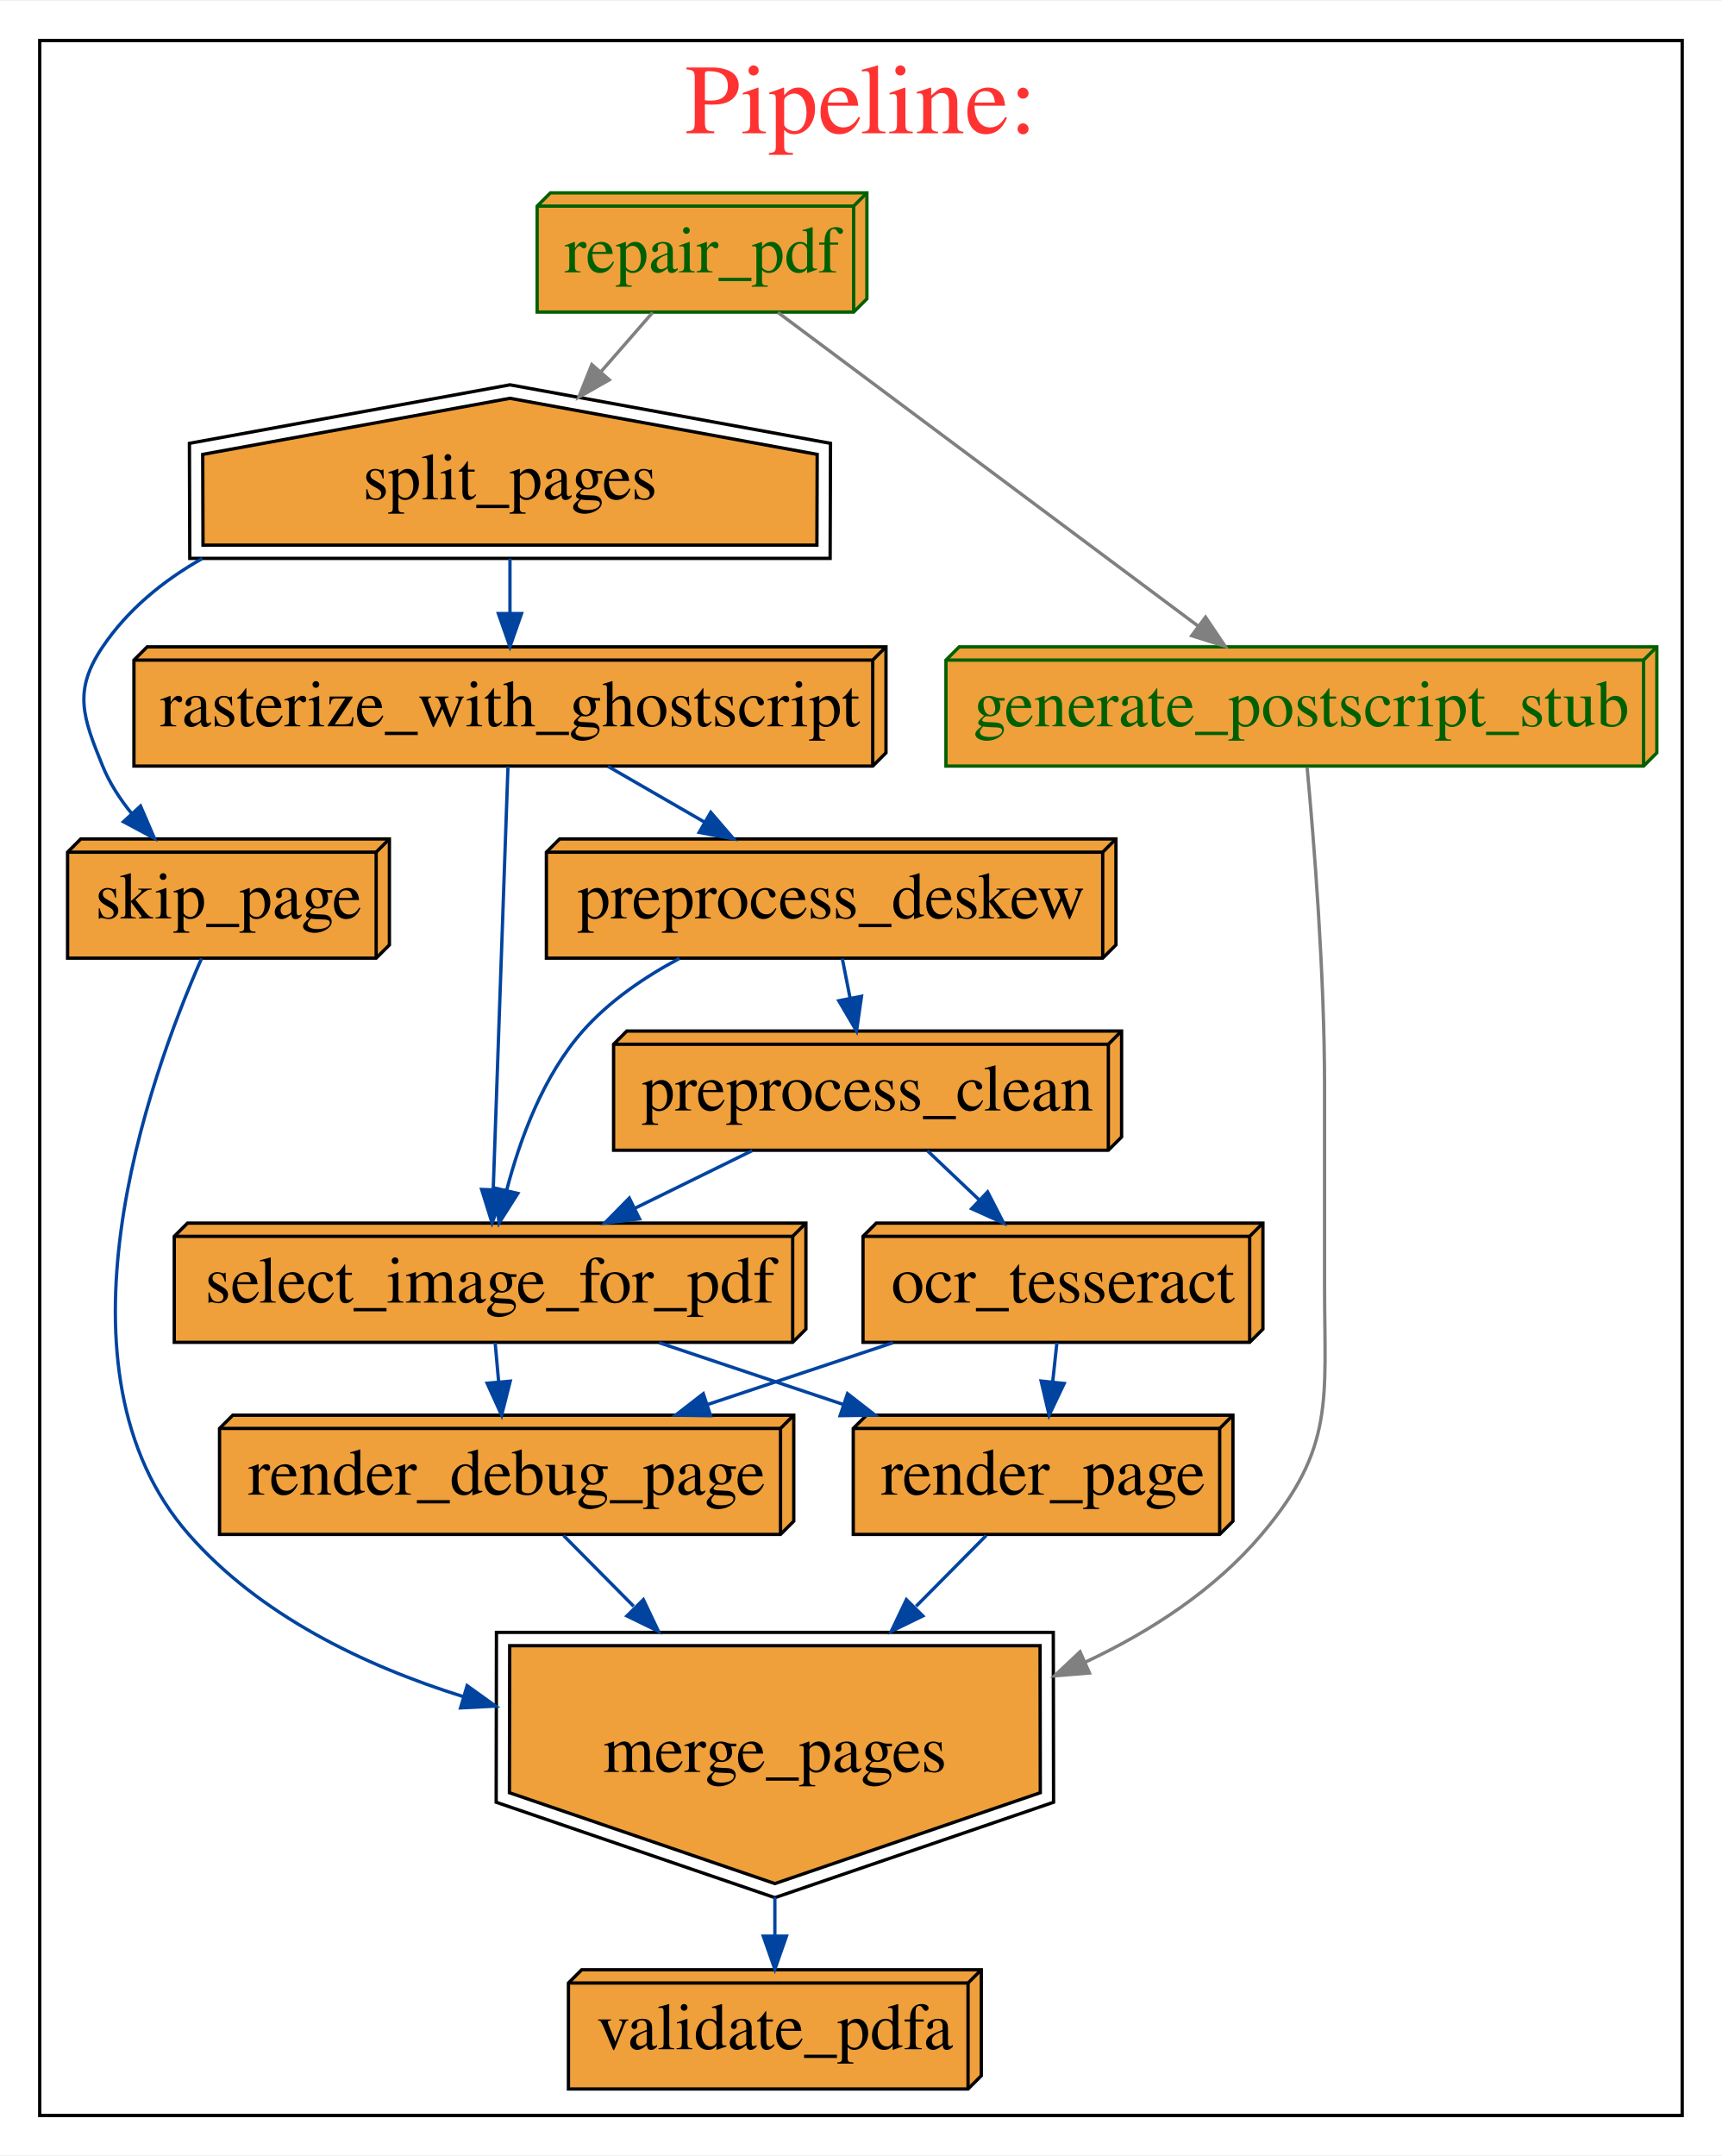
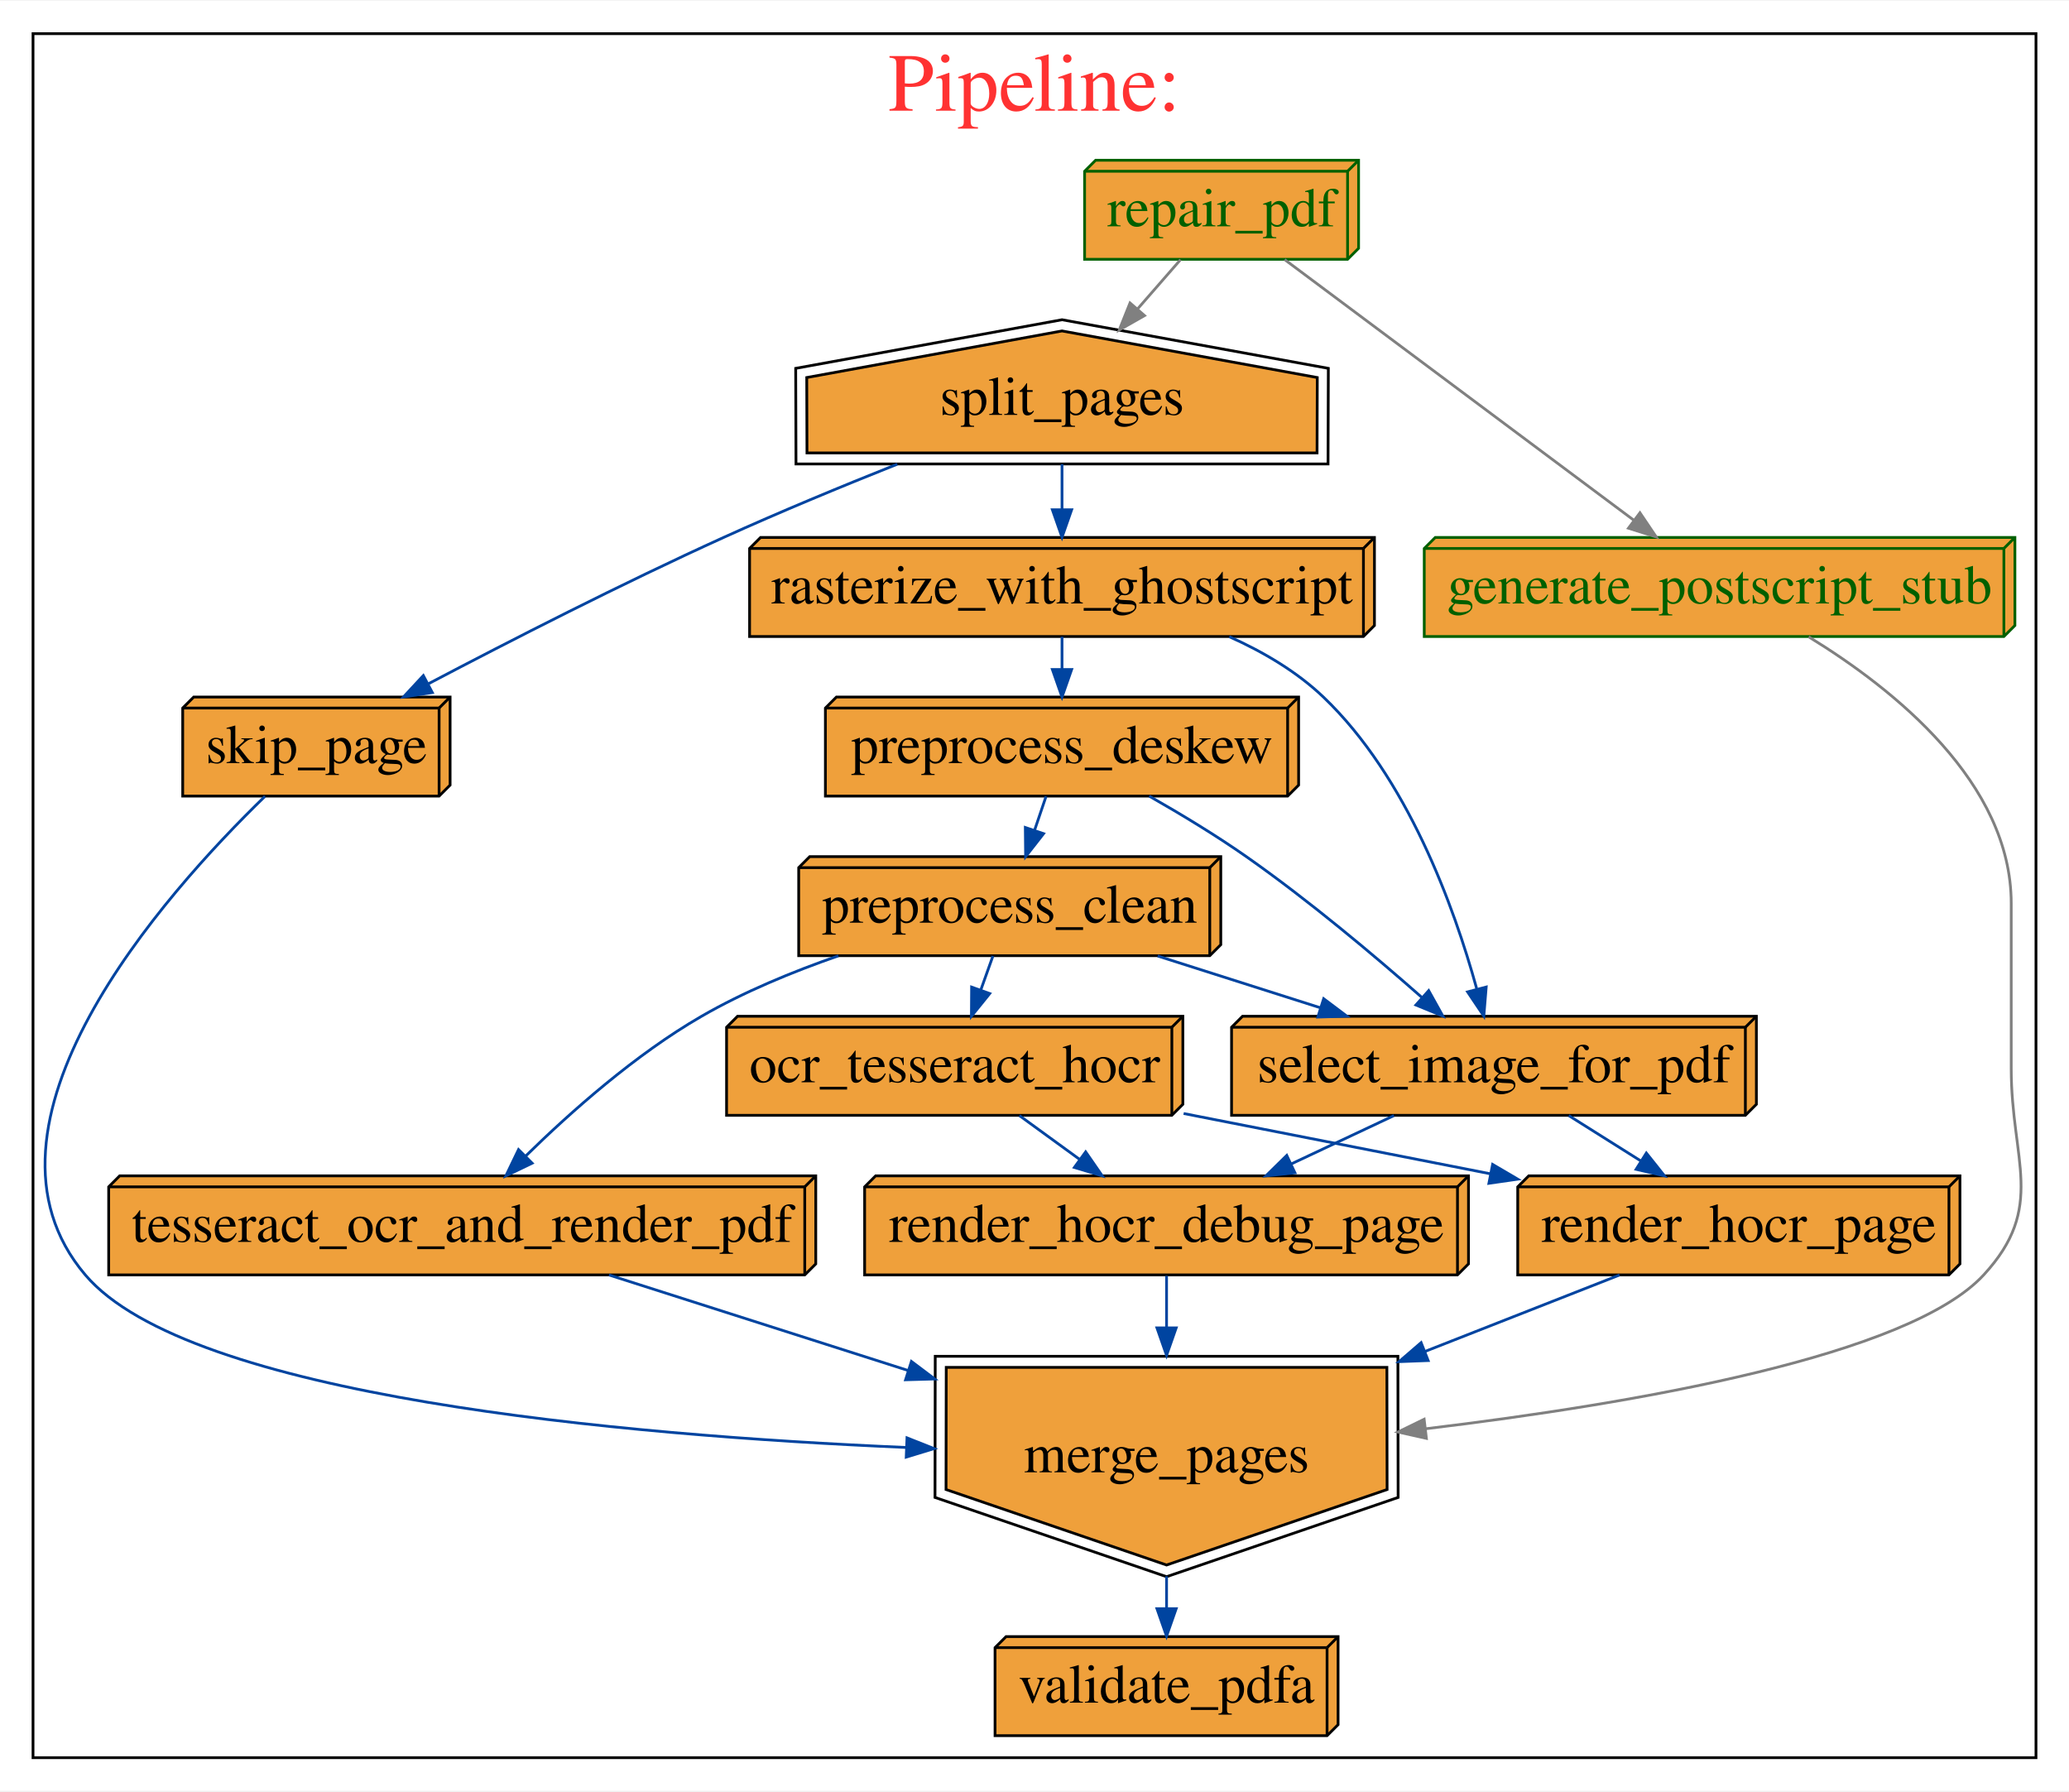
- <svg xmlns="http://www.w3.org/2000/svg" width="520pt" height="651pt" viewBox="0.00 0.00 520.00 650.53">
+ <svg xmlns="http://www.w3.org/2000/svg" width="752pt" height="651pt" viewBox="0.00 0.00 752.00 650.53">
  <g id="graph0" class="graph" transform="scale(1 1) rotate(0) translate(4 646.53)">
-     <polygon fill="white" stroke="none" points="-4,4 -4,-646.53 516,-646.53 516,4 -4,4" />
+     <polygon fill="white" stroke="none" points="-4,4 -4,-646.53 748,-646.53 748,4 -4,4" />
    <g id="clust1" class="cluster">
-       <polygon fill="none" stroke="black" points="8,-8 8,-634.53 504,-634.53 504,-8 8,-8" />
-       <text text-anchor="middle" x="256" y="-606.53" font-family="Times,serif" font-size="30.00" fill="#ff3232">Pipeline:</text>
+       <polygon fill="none" stroke="black" points="8,-8 8,-634.53 736,-634.53 736,-8 8,-8" />
+       <text text-anchor="middle" x="372" y="-606.53" font-family="Times,serif" font-size="30.00" fill="#ff3232">Pipeline:</text>
    </g>
    <g id="node1" class="node">
-       <polygon fill="#efa03b" stroke="#006000" points="257.791,-588.53 162.209,-588.53 158.209,-584.53 158.209,-552.53 253.791,-552.53 257.791,-556.53 257.791,-588.53" />
-       <polyline fill="none" stroke="#006000" points="253.791,-584.53 158.209,-584.53 " />
-       <polyline fill="none" stroke="#006000" points="253.791,-584.53 253.791,-552.53 " />
-       <polyline fill="none" stroke="#006000" points="253.791,-584.53 257.791,-588.53 " />
-       <text text-anchor="middle" x="208" y="-564.53" font-family="Times,serif" font-size="20.00" fill="#006000">repair_pdf</text>
+       <polygon fill="#efa03b" stroke="#006000" points="489.791,-588.53 394.209,-588.53 390.209,-584.53 390.209,-552.53 485.791,-552.53 489.791,-556.53 489.791,-588.53" />
+       <polyline fill="none" stroke="#006000" points="485.791,-584.53 390.209,-584.53 " />
+       <polyline fill="none" stroke="#006000" points="485.791,-584.53 485.791,-552.53 " />
+       <polyline fill="none" stroke="#006000" points="485.791,-584.53 489.791,-588.53 " />
+       <text text-anchor="middle" x="440" y="-564.53" font-family="Times,serif" font-size="20.00" fill="#006000">repair_pdf</text>
    </g>
    <g id="node2" class="node">
-       <polygon fill="#efa03b" stroke="black" points="242.782,-509.564 150,-526.497 57.218,-509.564 57.304,-482.165 242.696,-482.165 242.782,-509.564" />
-       <polygon fill="none" stroke="black" points="246.799,-512.902 150,-530.569 53.201,-512.902 53.311,-478.159 246.689,-478.159 246.799,-512.902" />
-       <text text-anchor="middle" x="150" y="-495.991" font-family="Times,serif" font-size="20.00">split_pages</text>
+       <polygon fill="#efa03b" stroke="black" points="474.782,-509.564 382,-526.497 289.218,-509.564 289.304,-482.165 474.696,-482.165 474.782,-509.564" />
+       <polygon fill="none" stroke="black" points="478.799,-512.902 382,-530.569 285.201,-512.902 285.311,-478.159 478.689,-478.159 478.799,-512.902" />
+       <text text-anchor="middle" x="382" y="-495.991" font-family="Times,serif" font-size="20.00">split_pages</text>
    </g>
    <g id="edge1" class="edge">
-       <path fill="none" stroke="gray" d="M193.064,-552.394C188.296,-546.925 182.86,-540.689 177.493,-534.532" />
-       <polygon fill="gray" stroke="gray" points="179.996,-532.077 170.787,-526.838 174.719,-536.676 179.996,-532.077" />
+       <path fill="none" stroke="gray" d="M425.064,-552.394C420.296,-546.925 414.86,-540.689 409.493,-534.532" />
+       <polygon fill="gray" stroke="gray" points="411.996,-532.077 402.787,-526.838 406.719,-536.676 411.996,-532.077" />
+     </g>
+     <g id="node12" class="node">
+       <polygon fill="#efa03b" stroke="#006000" points="728.338,-451.452 517.662,-451.452 513.662,-447.452 513.662,-415.452 724.338,-415.452 728.338,-419.452 728.338,-451.452" />
+       <polyline fill="none" stroke="#006000" points="724.338,-447.452 513.662,-447.452 " />
+       <polyline fill="none" stroke="#006000" points="724.338,-447.452 724.338,-415.452 " />
+       <polyline fill="none" stroke="#006000" points="724.338,-447.452 728.338,-451.452 " />
+       <text text-anchor="middle" x="621" y="-427.452" font-family="Times,serif" font-size="20.00" fill="#006000">generate_postscript_stub</text>
+     </g>
+     <g id="edge15" class="edge">
+       <path fill="none" stroke="gray" d="M462.924,-552.422C495.068,-528.433 553.637,-484.724 589.75,-457.773" />
+       <polygon fill="gray" stroke="gray" points="592.056,-460.42 597.977,-451.634 587.87,-454.81 592.056,-460.42" />
+     </g>
+     <g id="node3" class="node">
+       <polygon fill="#efa03b" stroke="black" points="495.555,-451.452 272.445,-451.452 268.445,-447.452 268.445,-415.452 491.555,-415.452 495.555,-419.452 495.555,-451.452" />
+       <polyline fill="none" stroke="black" points="491.555,-447.452 268.445,-447.452 " />
+       <polyline fill="none" stroke="black" points="491.555,-447.452 491.555,-415.452 " />
+       <polyline fill="none" stroke="black" points="491.555,-447.452 495.555,-451.452 " />
+       <text text-anchor="middle" x="382" y="-427.452" font-family="Times,serif" font-size="20.00">rasterize_with_ghostscript</text>
+     </g>
+     <g id="edge2" class="edge">
+       <path fill="none" stroke="#0044a0" d="M382,-478.092C382,-472.777 382,-467.07 382,-461.593" />
+       <polygon fill="#0044a0" stroke="#0044a0" points="385.5,-461.506 382,-451.506 378.5,-461.506 385.5,-461.506" />
+     </g>
+     <g id="node10" class="node">
+       <polygon fill="#efa03b" stroke="black" points="159.594,-393.452 66.406,-393.452 62.406,-389.452 62.406,-357.452 155.594,-357.452 159.594,-361.452 159.594,-393.452" />
+       <polyline fill="none" stroke="black" points="155.594,-389.452 62.406,-389.452 " />
+       <polyline fill="none" stroke="black" points="155.594,-389.452 155.594,-357.452 " />
+       <polyline fill="none" stroke="black" points="155.594,-389.452 159.594,-393.452 " />
+       <text text-anchor="middle" x="111" y="-369.452" font-family="Times,serif" font-size="20.00">skip_page</text>
+     </g>
+     <g id="edge13" class="edge">
+       <path fill="none" stroke="#0044a0" d="M322.128,-478.077C301.919,-470.026 279.335,-460.679 259,-451.452 222.194,-434.751 181.273,-413.827 151.805,-398.326" />
+       <polygon fill="#0044a0" stroke="#0044a0" points="153.137,-395.071 142.66,-393.496 149.868,-401.261 153.137,-395.071" />
+     </g>
+     <g id="node4" class="node">
+       <polygon fill="#efa03b" stroke="black" points="467.999,-393.452 300.001,-393.452 296.001,-389.452 296.001,-357.452 463.999,-357.452 467.999,-361.452 467.999,-393.452" />
+       <polyline fill="none" stroke="black" points="463.999,-389.452 296.001,-389.452 " />
+       <polyline fill="none" stroke="black" points="463.999,-389.452 463.999,-357.452 " />
+       <polyline fill="none" stroke="black" points="463.999,-389.452 467.999,-393.452 " />
+       <text text-anchor="middle" x="382" y="-369.452" font-family="Times,serif" font-size="20.00">preprocess_deskew</text>
+     </g>
+     <g id="edge3" class="edge">
+       <path fill="none" stroke="#0044a0" d="M382,-415.346C382,-411.655 382,-407.665 382,-403.695" />
+       <polygon fill="#0044a0" stroke="#0044a0" points="385.5,-403.453 382,-393.453 378.5,-403.453 385.5,-403.453" />
+     </g>
+     <g id="node6" class="node">
+       <polygon fill="#efa03b" stroke="black" points="634.375,-277.452 447.625,-277.452 443.625,-273.452 443.625,-241.452 630.375,-241.452 634.375,-245.452 634.375,-277.452" />
+       <polyline fill="none" stroke="black" points="630.375,-273.452 443.625,-273.452 " />
+       <polyline fill="none" stroke="black" points="630.375,-273.452 630.375,-241.452 " />
+       <polyline fill="none" stroke="black" points="630.375,-273.452 634.375,-277.452 " />
+       <text text-anchor="middle" x="539" y="-253.452" font-family="Times,serif" font-size="20.00">select_image_for_pdf</text>
+     </g>
+     <g id="edge7" class="edge">
+       <path fill="none" stroke="#0044a0" d="M442.809,-415.378C455.168,-409.854 467.327,-402.684 477,-393.452 507.53,-364.315 524.51,-317.195 532.692,-287.567" />
+       <polygon fill="#0044a0" stroke="#0044a0" points="536.178,-288.068 535.317,-277.508 529.405,-286.3 536.178,-288.068" />
+     </g>
+     <g id="node5" class="node">
+       <polygon fill="#efa03b" stroke="black" points="439.705,-335.452 290.295,-335.452 286.295,-331.452 286.295,-299.452 435.705,-299.452 439.705,-303.452 439.705,-335.452" />
+       <polyline fill="none" stroke="black" points="435.705,-331.452 286.295,-331.452 " />
+       <polyline fill="none" stroke="black" points="435.705,-331.452 435.705,-299.452 " />
+       <polyline fill="none" stroke="black" points="435.705,-331.452 439.705,-335.452 " />
+       <text text-anchor="middle" x="363" y="-311.452" font-family="Times,serif" font-size="20.00">preprocess_clean</text>
+     </g>
+     <g id="edge4" class="edge">
+       <path fill="none" stroke="#0044a0" d="M376.196,-357.346C374.87,-353.438 373.43,-349.194 372.006,-344.995" />
+       <polygon fill="#0044a0" stroke="#0044a0" points="375.296,-343.799 368.768,-335.453 368.667,-346.048 375.296,-343.799" />
+     </g>
+     <g id="edge6" class="edge">
+       <path fill="none" stroke="#0044a0" d="M413.697,-357.449C425.088,-350.965 437.865,-343.25 449,-335.452 471.538,-319.668 495.388,-299.622 512.871,-284.226" />
+       <polygon fill="#0044a0" stroke="#0044a0" points="515.277,-286.77 520.427,-277.512 510.627,-281.538 515.277,-286.77" />
+     </g>
+     <g id="edge5" class="edge">
+       <path fill="none" stroke="#0044a0" d="M416.762,-299.346C435.442,-293.402 456.56,-286.683 475.923,-280.522" />
+       <polygon fill="#0044a0" stroke="#0044a0" points="477.099,-283.821 485.567,-277.453 474.977,-277.15 477.099,-283.821" />
+     </g>
+     <g id="node7" class="node">
+       <polygon fill="#efa03b" stroke="black" points="425.922,-277.452 264.078,-277.452 260.078,-273.452 260.078,-241.452 421.922,-241.452 425.922,-245.452 425.922,-277.452" />
+       <polyline fill="none" stroke="black" points="421.922,-273.452 260.078,-273.452 " />
+       <polyline fill="none" stroke="black" points="421.922,-273.452 421.922,-241.452 " />
+       <polyline fill="none" stroke="black" points="421.922,-273.452 425.922,-277.452 " />
+       <text text-anchor="middle" x="343" y="-253.452" font-family="Times,serif" font-size="20.00">ocr_tesseract_hocr</text>
+     </g>
+     <g id="edge8" class="edge">
+       <path fill="none" stroke="#0044a0" d="M356.891,-299.346C355.495,-295.438 353.979,-291.194 352.48,-286.995" />
+       <polygon fill="#0044a0" stroke="#0044a0" points="355.731,-285.694 349.072,-277.453 349.139,-288.048 355.731,-285.694" />
    </g>
    <g id="node11" class="node">
-       <polygon fill="#efa03b" stroke="#006000" points="496.338,-451.452 285.662,-451.452 281.662,-447.452 281.662,-415.452 492.338,-415.452 496.338,-419.452 496.338,-451.452" />
-       <polyline fill="none" stroke="#006000" points="492.338,-447.452 281.662,-447.452 " />
-       <polyline fill="none" stroke="#006000" points="492.338,-447.452 492.338,-415.452 " />
-       <polyline fill="none" stroke="#006000" points="492.338,-447.452 496.338,-451.452 " />
-       <text text-anchor="middle" x="389" y="-427.452" font-family="Times,serif" font-size="20.00" fill="#006000">generate_postscript_stub</text>
+       <polygon fill="#efa03b" stroke="black" points="292.496,-219.452 39.504,-219.452 35.504,-215.452 35.504,-183.452 288.496,-183.452 292.496,-187.452 292.496,-219.452" />
+       <polyline fill="none" stroke="black" points="288.496,-215.452 35.504,-215.452 " />
+       <polyline fill="none" stroke="black" points="288.496,-215.452 288.496,-183.452 " />
+       <polyline fill="none" stroke="black" points="288.496,-215.452 292.496,-219.452 " />
+       <text text-anchor="middle" x="164" y="-195.452" font-family="Times,serif" font-size="20.00">tesseract_ocr_and_render_pdf</text>
    </g>
    <g id="edge14" class="edge">
-       <path fill="none" stroke="gray" d="M230.924,-552.422C263.068,-528.433 321.637,-484.724 357.75,-457.773" />
-       <polygon fill="gray" stroke="gray" points="360.056,-460.42 365.977,-451.634 355.87,-454.81 360.056,-460.42" />
-     </g>
-     <g id="node3" class="node">
-       <polygon fill="#efa03b" stroke="black" points="263.555,-451.452 40.445,-451.452 36.445,-447.452 36.445,-415.452 259.555,-415.452 263.555,-419.452 263.555,-451.452" />
-       <polyline fill="none" stroke="black" points="259.555,-447.452 36.445,-447.452 " />
-       <polyline fill="none" stroke="black" points="259.555,-447.452 259.555,-415.452 " />
-       <polyline fill="none" stroke="black" points="259.555,-447.452 263.555,-451.452 " />
-       <text text-anchor="middle" x="150" y="-427.452" font-family="Times,serif" font-size="20.00">rasterize_with_ghostscript</text>
-     </g>
-     <g id="edge2" class="edge">
-       <path fill="none" stroke="#0044a0" d="M150,-478.092C150,-472.777 150,-467.07 150,-461.593" />
-       <polygon fill="#0044a0" stroke="#0044a0" points="153.5,-461.506 150,-451.506 146.5,-461.506 153.5,-461.506" />
-     </g>
-     <g id="node10" class="node">
-       <polygon fill="#efa03b" stroke="black" points="113.594,-393.452 20.406,-393.452 16.406,-389.452 16.406,-357.452 109.594,-357.452 113.594,-361.452 113.594,-393.452" />
-       <polyline fill="none" stroke="black" points="109.594,-389.452 16.406,-389.452 " />
-       <polyline fill="none" stroke="black" points="109.594,-389.452 109.594,-357.452 " />
-       <polyline fill="none" stroke="black" points="109.594,-389.452 113.594,-393.452 " />
-       <text text-anchor="middle" x="65" y="-369.452" font-family="Times,serif" font-size="20.00">skip_page</text>
-     </g>
-     <g id="edge13" class="edge">
-       <path fill="none" stroke="#0044a0" d="M57.092,-478.13C45.232,-471.407 34.601,-462.708 27,-451.452 18.046,-438.192 20.973,-430.273 27,-415.452 29.092,-410.307 32.225,-405.47 35.811,-401.07" />
-       <polygon fill="#0044a0" stroke="#0044a0" points="38.44,-403.381 42.629,-393.65 33.286,-398.645 38.44,-403.381" />
-     </g>
-     <g id="node4" class="node">
-       <polygon fill="#efa03b" stroke="black" points="332.999,-393.452 165.001,-393.452 161.001,-389.452 161.001,-357.452 328.999,-357.452 332.999,-361.452 332.999,-393.452" />
-       <polyline fill="none" stroke="black" points="328.999,-389.452 161.001,-389.452 " />
-       <polyline fill="none" stroke="black" points="328.999,-389.452 328.999,-357.452 " />
-       <polyline fill="none" stroke="black" points="328.999,-389.452 332.999,-393.452 " />
-       <text text-anchor="middle" x="247" y="-369.452" font-family="Times,serif" font-size="20.00">preprocess_deskew</text>
-     </g>
-     <g id="edge3" class="edge">
-       <path fill="none" stroke="#0044a0" d="M179.63,-415.346C188.844,-410.026 199.134,-404.086 208.844,-398.48" />
-       <polygon fill="#0044a0" stroke="#0044a0" points="210.641,-401.484 217.551,-393.453 207.141,-395.422 210.641,-401.484" />
-     </g>
-     <g id="node6" class="node">
-       <polygon fill="#efa03b" stroke="black" points="239.375,-277.452 52.625,-277.452 48.625,-273.452 48.625,-241.452 235.375,-241.452 239.375,-245.452 239.375,-277.452" />
-       <polyline fill="none" stroke="black" points="235.375,-273.452 48.625,-273.452 " />
-       <polyline fill="none" stroke="black" points="235.375,-273.452 235.375,-241.452 " />
-       <polyline fill="none" stroke="black" points="235.375,-273.452 239.375,-277.452 " />
-       <text text-anchor="middle" x="144" y="-253.452" font-family="Times,serif" font-size="20.00">select_image_for_pdf</text>
-     </g>
-     <g id="edge7" class="edge">
-       <path fill="none" stroke="#0044a0" d="M149.403,-415.331C148.361,-385.453 146.202,-323.565 144.951,-287.726" />
-       <polygon fill="#0044a0" stroke="#0044a0" points="148.441,-287.375 144.595,-277.504 141.446,-287.62 148.441,-287.375" />
-     </g>
-     <g id="node5" class="node">
-       <polygon fill="#efa03b" stroke="black" points="334.705,-335.452 185.295,-335.452 181.295,-331.452 181.295,-299.452 330.705,-299.452 334.705,-303.452 334.705,-335.452" />
-       <polyline fill="none" stroke="black" points="330.705,-331.452 181.295,-331.452 " />
-       <polyline fill="none" stroke="black" points="330.705,-331.452 330.705,-299.452 " />
-       <polyline fill="none" stroke="black" points="330.705,-331.452 334.705,-335.452 " />
-       <text text-anchor="middle" x="258" y="-311.452" font-family="Times,serif" font-size="20.00">preprocess_clean</text>
-     </g>
-     <g id="edge4" class="edge">
-       <path fill="none" stroke="#0044a0" d="M250.36,-357.346C251.106,-353.546 251.915,-349.43 252.718,-345.345" />
-       <polygon fill="#0044a0" stroke="#0044a0" points="256.167,-345.94 254.66,-335.453 249.299,-344.591 256.167,-345.94" />
-     </g>
-     <g id="edge6" class="edge">
-       <path fill="none" stroke="#0044a0" d="M201.207,-357.385C190.535,-351.706 179.974,-344.465 172,-335.452 160.103,-322.004 153.083,-303.029 149.047,-287.53" />
-       <polygon fill="#0044a0" stroke="#0044a0" points="152.381,-286.414 146.707,-277.466 145.563,-287.999 152.381,-286.414" />
-     </g>
-     <g id="edge5" class="edge">
-       <path fill="none" stroke="#0044a0" d="M223.177,-299.346C212.017,-293.864 199.513,-287.721 187.797,-281.966" />
-       <polygon fill="#0044a0" stroke="#0044a0" points="189.129,-278.721 178.61,-277.453 186.042,-285.004 189.129,-278.721" />
-     </g>
-     <g id="node7" class="node">
-       <polygon fill="#efa03b" stroke="black" points="377.385,-277.452 260.615,-277.452 256.615,-273.452 256.615,-241.452 373.385,-241.452 377.385,-245.452 377.385,-277.452" />
-       <polyline fill="none" stroke="black" points="373.385,-273.452 256.615,-273.452 " />
-       <polyline fill="none" stroke="black" points="373.385,-273.452 373.385,-241.452 " />
-       <polyline fill="none" stroke="black" points="373.385,-273.452 377.385,-277.452 " />
-       <text text-anchor="middle" x="317" y="-253.452" font-family="Times,serif" font-size="20.00">ocr_tesseract</text>
-     </g>
-     <g id="edge8" class="edge">
-       <path fill="none" stroke="#0044a0" d="M276.023,-299.346C280.941,-294.678 286.363,-289.531 291.608,-284.552" />
-       <polygon fill="#0044a0" stroke="#0044a0" points="294.244,-286.876 299.088,-277.453 289.425,-281.799 294.244,-286.876" />
+       <path fill="none" stroke="#0044a0" d="M300.717,-299.405C284.01,-293.605 266.338,-286.3 251,-277.452 227.033,-263.625 203.489,-242.755 186.95,-226.538" />
+       <polygon fill="#0044a0" stroke="#0044a0" points="189.414,-224.052 179.868,-219.456 184.465,-229.002 189.414,-224.052" />
    </g>
    <g id="node8" class="node">
-       <polygon fill="#efa03b" stroke="black" points="368.328,-219.452 257.672,-219.452 253.672,-215.452 253.672,-183.452 364.328,-183.452 368.328,-187.452 368.328,-219.452" />
-       <polyline fill="none" stroke="black" points="364.328,-215.452 253.672,-215.452 " />
-       <polyline fill="none" stroke="black" points="364.328,-215.452 364.328,-183.452 " />
-       <polyline fill="none" stroke="black" points="364.328,-215.452 368.328,-219.452 " />
-       <text text-anchor="middle" x="311" y="-195.452" font-family="Times,serif" font-size="20.00">render_page</text>
+       <polygon fill="#efa03b" stroke="black" points="708.366,-219.452 551.634,-219.452 547.634,-215.452 547.634,-183.452 704.366,-183.452 708.366,-187.452 708.366,-219.452" />
+       <polyline fill="none" stroke="black" points="704.366,-215.452 547.634,-215.452 " />
+       <polyline fill="none" stroke="black" points="704.366,-215.452 704.366,-183.452 " />
+       <polyline fill="none" stroke="black" points="704.366,-215.452 708.366,-219.452 " />
+       <text text-anchor="middle" x="628" y="-195.452" font-family="Times,serif" font-size="20.00">render_hocr_page</text>
    </g>
    <g id="edge9" class="edge">
-       <path fill="none" stroke="#0044a0" d="M195.013,-241.346C212.575,-235.457 232.41,-228.806 250.645,-222.691" />
-       <polygon fill="#0044a0" stroke="#0044a0" points="251.931,-225.951 260.299,-219.453 249.706,-219.314 251.931,-225.951" />
+       <path fill="none" stroke="#0044a0" d="M566.187,-241.346C574.468,-236.135 583.697,-230.328 592.445,-224.824" />
+       <polygon fill="#0044a0" stroke="#0044a0" points="594.38,-227.741 600.98,-219.453 590.652,-221.817 594.38,-227.741" />
    </g>
    <g id="node9" class="node">
-       <polygon fill="#efa03b" stroke="black" points="235.705,-219.452 66.295,-219.452 62.295,-215.452 62.295,-183.452 231.705,-183.452 235.705,-187.452 235.705,-219.452" />
-       <polyline fill="none" stroke="black" points="231.705,-215.452 62.295,-215.452 " />
-       <polyline fill="none" stroke="black" points="231.705,-215.452 231.705,-183.452 " />
-       <polyline fill="none" stroke="black" points="231.705,-215.452 235.705,-219.452 " />
-       <text text-anchor="middle" x="149" y="-195.452" font-family="Times,serif" font-size="20.00">render_debug_page</text>
+       <polygon fill="#efa03b" stroke="black" points="529.742,-219.452 314.258,-219.452 310.258,-215.452 310.258,-183.452 525.742,-183.452 529.742,-187.452 529.742,-219.452" />
+       <polyline fill="none" stroke="black" points="525.742,-215.452 310.258,-215.452 " />
+       <polyline fill="none" stroke="black" points="525.742,-215.452 525.742,-183.452 " />
+       <polyline fill="none" stroke="black" points="525.742,-215.452 529.742,-219.452 " />
+       <text text-anchor="middle" x="420" y="-195.452" font-family="Times,serif" font-size="20.00">render_hocr_debug_page</text>
    </g>
    <g id="edge11" class="edge">
-       <path fill="none" stroke="#0044a0" d="M145.527,-241.346C145.857,-237.655 146.213,-233.665 146.568,-229.695" />
-       <polygon fill="#0044a0" stroke="#0044a0" points="150.079,-229.725 147.482,-219.453 143.106,-229.102 150.079,-229.725" />
+       <path fill="none" stroke="#0044a0" d="M502.649,-241.346C490.885,-235.809 477.689,-229.6 465.354,-223.795" />
+       <polygon fill="#0044a0" stroke="#0044a0" points="466.666,-220.544 456.128,-219.453 463.686,-226.878 466.666,-220.544" />
    </g>
    <g id="edge10" class="edge">
-       <path fill="none" stroke="#0044a0" d="M315.167,-241.346C314.772,-237.655 314.344,-233.665 313.919,-229.695" />
-       <polygon fill="#0044a0" stroke="#0044a0" points="317.367,-229.024 312.822,-219.453 310.407,-229.769 317.367,-229.024" />
+       <path fill="none" stroke="#0044a0" d="M426.2,-242.104C461.192,-235.228 501.99,-227.212 537.71,-220.193" />
+       <polygon fill="#0044a0" stroke="#0044a0" points="538.503,-223.604 547.641,-218.242 537.154,-216.736 538.503,-223.604" />
    </g>
    <g id="edge12" class="edge">
-       <path fill="none" stroke="#0044a0" d="M265.682,-241.346C248.014,-235.457 228.061,-228.806 209.716,-222.691" />
-       <polygon fill="#0044a0" stroke="#0044a0" points="210.598,-219.295 200.004,-219.453 208.384,-225.936 210.598,-219.295" />
+       <path fill="none" stroke="#0044a0" d="M366.521,-241.346C373.387,-236.352 381.007,-230.811 388.291,-225.513" />
+       <polygon fill="#0044a0" stroke="#0044a0" points="390.594,-228.166 396.623,-219.453 386.477,-222.504 390.594,-228.166" />
    </g>
-     <g id="node12" class="node">
-       <polygon fill="#efa03b" stroke="black" points="149.845,-105.456 230,-78.021 310.155,-105.456 310.08,-149.848 149.92,-149.848 149.845,-105.456" />
-       <polygon fill="none" stroke="black" points="145.836,-102.581 230,-73.773 314.164,-102.581 314.078,-153.869 145.922,-153.869 145.836,-102.581" />
-       <text text-anchor="middle" x="230" y="-111.726" font-family="Times,serif" font-size="20.00">merge_pages</text>
+     <g id="node13" class="node">
+       <polygon fill="#efa03b" stroke="black" points="339.845,-105.456 420,-78.021 500.155,-105.456 500.08,-149.848 339.92,-149.848 339.845,-105.456" />
+       <polygon fill="none" stroke="black" points="335.836,-102.581 420,-73.773 504.164,-102.581 504.078,-153.869 335.922,-153.869 335.836,-102.581" />
+       <text text-anchor="middle" x="420" y="-111.726" font-family="Times,serif" font-size="20.00">merge_pages</text>
+     </g>
+     <g id="edge19" class="edge">
+       <path fill="none" stroke="#0044a0" d="M584.65,-183.419C564.063,-175.33 538.602,-165.326 513.908,-155.624" />
+       <polygon fill="#0044a0" stroke="#0044a0" points="515.081,-152.324 504.493,-151.924 512.521,-158.839 515.081,-152.324" />
+     </g>
+     <g id="edge18" class="edge">
+       <path fill="none" stroke="#0044a0" d="M420,-183.12C420,-177.585 420,-171.177 420,-164.592" />
+       <polygon fill="#0044a0" stroke="#0044a0" points="423.5,-164.201 420,-154.201 416.5,-164.201 423.5,-164.201" />
+     </g>
+     <g id="edge16" class="edge">
+       <path fill="none" stroke="#0044a0" d="M92.313,-357.362C55.457,-321.636 -19.179,-237.859 27,-183.452 64.512,-139.256 221.468,-125.188 325.317,-120.741" />
+       <polygon fill="#0044a0" stroke="#0044a0" points="325.658,-124.23 335.508,-120.328 325.375,-117.236 325.658,-124.23" />
    </g>
    <g id="edge17" class="edge">
-       <path fill="none" stroke="#0044a0" d="M293.822,-183.12C287.553,-176.794 280.152,-169.328 272.653,-161.762" />
-       <polygon fill="#0044a0" stroke="#0044a0" points="274.685,-158.84 265.16,-154.201 269.713,-163.767 274.685,-158.84" />
+       <path fill="none" stroke="#0044a0" d="M217.354,-183.419C248.764,-173.392 289.391,-160.422 326.012,-148.731" />
+       <polygon fill="#0044a0" stroke="#0044a0" points="327.263,-152.006 335.725,-145.63 325.134,-145.337 327.263,-152.006" />
    </g>
-     <g id="edge16" class="edge">
-       <path fill="none" stroke="#0044a0" d="M166.178,-183.12C172.447,-176.794 179.848,-169.328 187.347,-161.762" />
-       <polygon fill="#0044a0" stroke="#0044a0" points="190.287,-163.767 194.84,-154.201 185.315,-158.84 190.287,-163.767" />
+     <g id="edge21" class="edge">
+       <path fill="none" stroke="gray" d="M653.379,-415.337C684.552,-396.255 727,-362.233 727,-318.452 727,-318.452 727,-318.452 727,-258.452 727,-224.824 739.784,-208.186 717,-183.452 689.882,-154.013 590.624,-136.736 514.239,-127.544" />
+       <polygon fill="gray" stroke="gray" points="514.437,-124.044 504.097,-126.355 513.621,-130.996 514.437,-124.044" />
    </g>
-     <g id="edge15" class="edge">
-       <path fill="none" stroke="#0044a0" d="M56.871,-357.375C40.671,-320.554 9.495,-233.019 53,-183.452 74.326,-159.154 105.557,-143.971 135.87,-134.485" />
-       <polygon fill="#0044a0" stroke="#0044a0" points="137.062,-137.783 145.666,-131.601 135.085,-131.068 137.062,-137.783" />
+     <g id="node14" class="node">
+       <polygon fill="#efa03b" stroke="black" points="482.338,-52 361.662,-52 357.662,-48 357.662,-16 478.338,-16 482.338,-20 482.338,-52" />
+       <polyline fill="none" stroke="black" points="478.338,-48 357.662,-48 " />
+       <polyline fill="none" stroke="black" points="478.338,-48 478.338,-16 " />
+       <polyline fill="none" stroke="black" points="478.338,-48 482.338,-52 " />
+       <text text-anchor="middle" x="420" y="-28" font-family="Times,serif" font-size="20.00">validate_pdfa</text>
    </g>
-     <g id="edge19" class="edge">
-       <path fill="none" stroke="gray" d="M390.73,-415.09C392.803,-392.758 396,-352.756 396,-318.452 396,-318.452 396,-318.452 396,-258.452 396,-224.066 399.207,-209.706 377,-183.452 362.867,-166.743 343.584,-154.196 323.637,-144.829" />
-       <polygon fill="gray" stroke="gray" points="325.001,-141.605 314.441,-140.745 322.16,-148.003 325.001,-141.605" />
-     </g>
-     <g id="node13" class="node">
-       <polygon fill="#efa03b" stroke="black" points="292.338,-52 171.662,-52 167.662,-48 167.662,-16 288.338,-16 292.338,-20 292.338,-52" />
-       <polyline fill="none" stroke="black" points="288.338,-48 167.662,-48 " />
-       <polyline fill="none" stroke="black" points="288.338,-48 288.338,-16 " />
-       <polyline fill="none" stroke="black" points="288.338,-48 292.338,-52 " />
-       <text text-anchor="middle" x="230" y="-28" font-family="Times,serif" font-size="20.00">validate_pdfa</text>
-     </g>
-     <g id="edge18" class="edge">
-       <path fill="none" stroke="#0044a0" d="M230,-73.948C230,-69.965 230,-66.007 230,-62.225" />
-       <polygon fill="#0044a0" stroke="#0044a0" points="233.5,-62.157 230,-52.157 226.5,-62.157 233.5,-62.157" />
+     <g id="edge20" class="edge">
+       <path fill="none" stroke="#0044a0" d="M420,-73.948C420,-69.965 420,-66.007 420,-62.225" />
+       <polygon fill="#0044a0" stroke="#0044a0" points="423.5,-62.157 420,-52.157 416.5,-62.157 423.5,-62.157" />
    </g>
  </g>
</svg>
